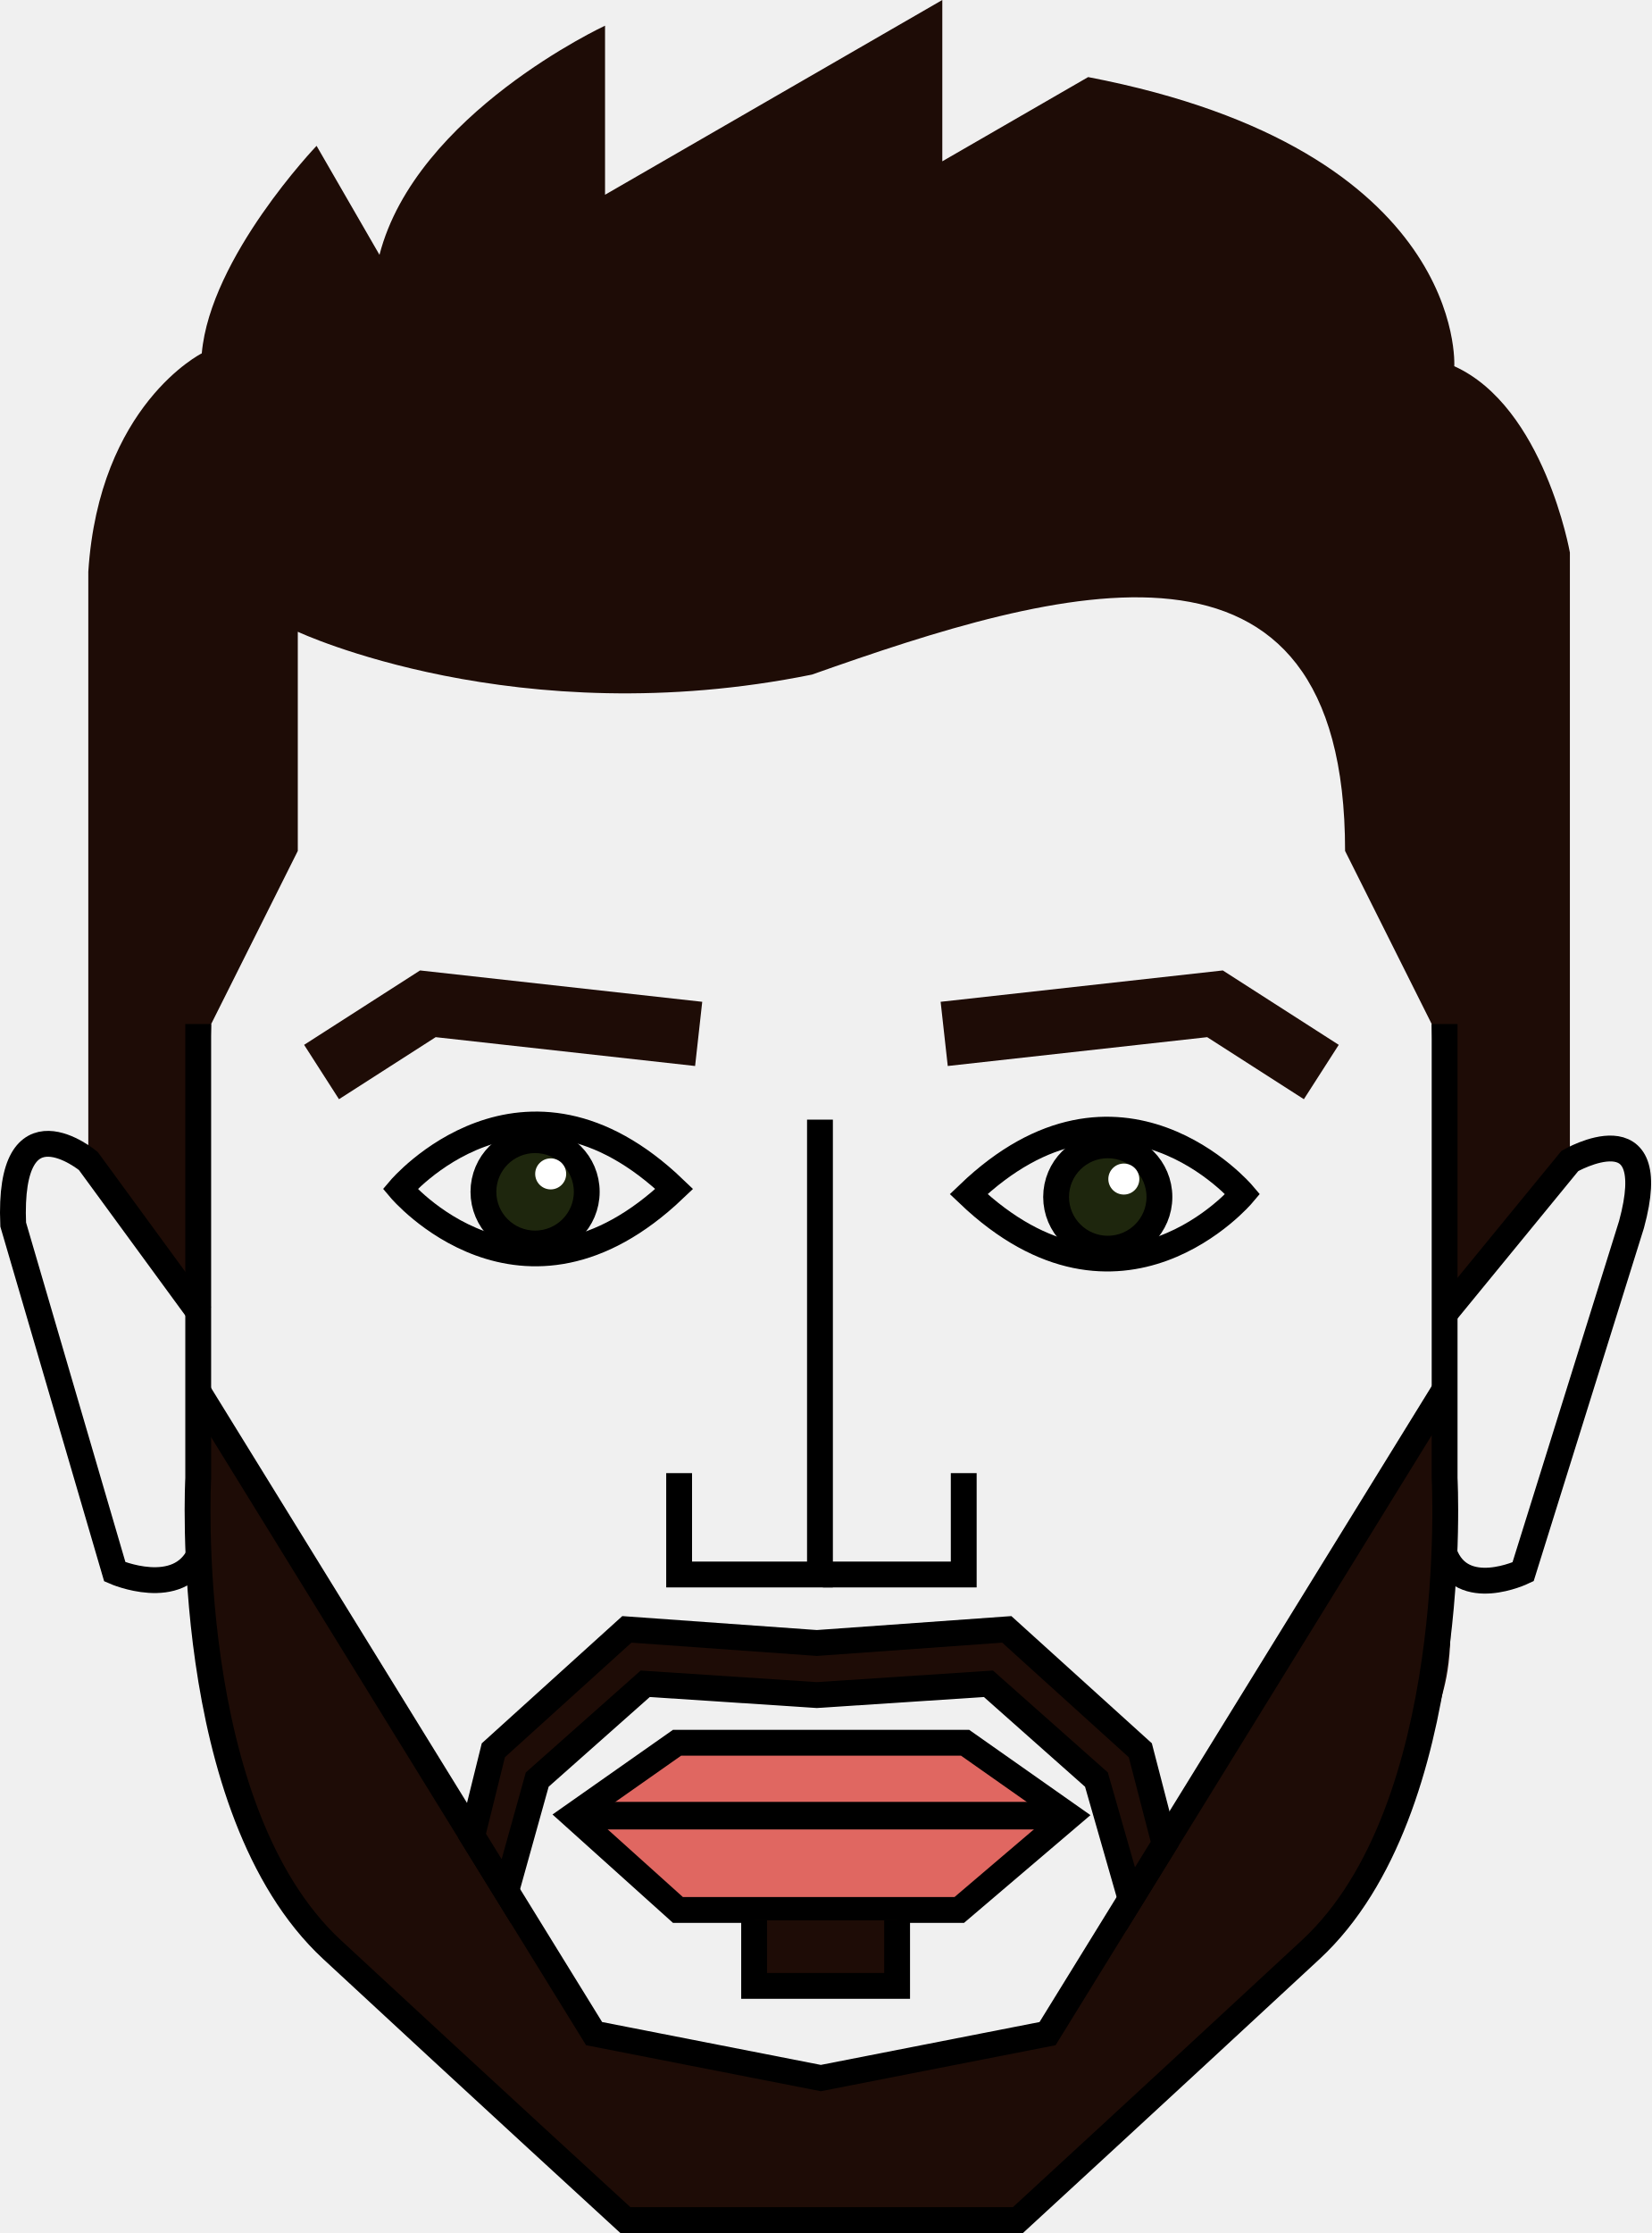
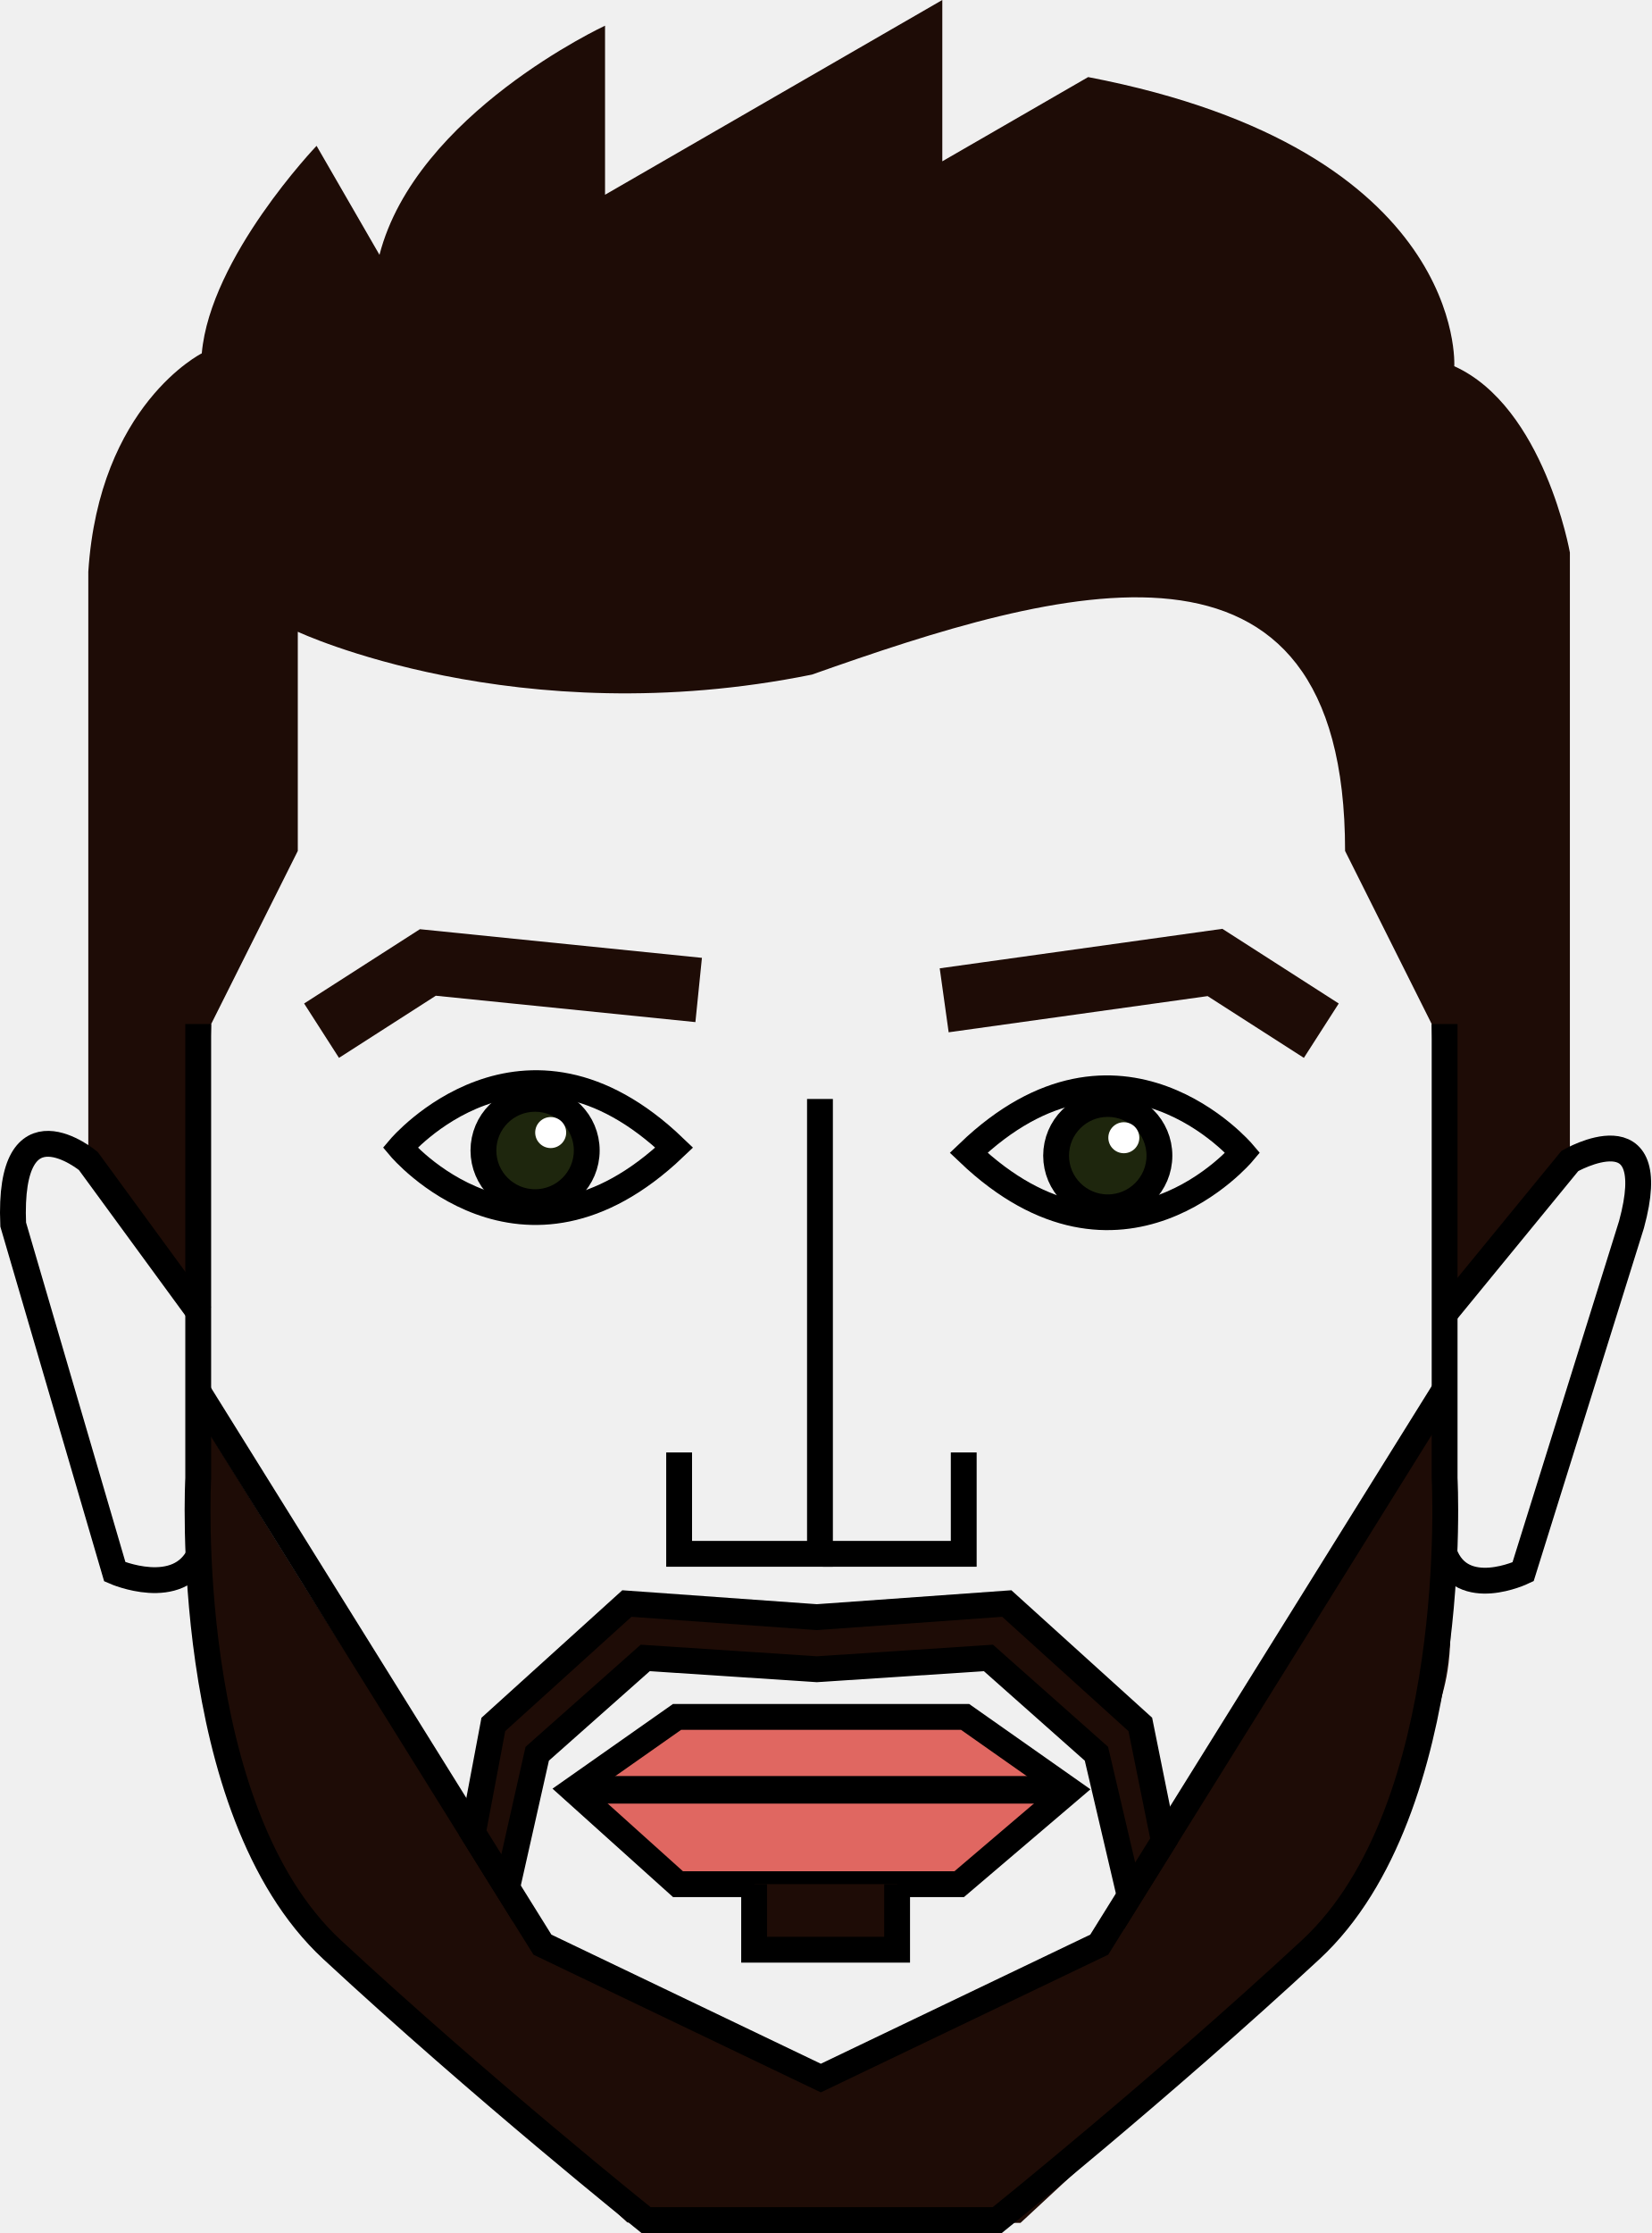
<svg xmlns="http://www.w3.org/2000/svg" version="1.1" viewBox="0 0 639.27 864.27">
  <g transform="translate(-113.99 -127.65)">
-     <path d="m297.31 932.67c-32.274-29.903-62.584-56.871-66.746-61.861-18.131-21.738-31.947-51.866-37.238-86.348-1.031-6.716-2.093-26.648-1.907-53.494 0.153-22.125 2.258-50.601 2.396-50.739s41.751 68.587 79.266 126l70.902 108.52 87.778 17.203 87.778-17.203 68.942-105.47c37.357-57.149 68.155-115.24 71.053-118.62l11.341-13.223 3.698 52.22c2.998 42.33-1.192 48.77-3.59 59.26-7.535 32.971-20.777 65.311-39.172 85.018-4.293 4.6-33.971 31.731-64.849 60.372l-57.883 53.69-77.159-0.075-75.058-0.075z" fill="#1e0c06" />
-     <path d="m190.86 666.5 153.13 248.25 87.778 17.203 87.778-17.203 153.13-248.25" fill="none" stroke="#000" stroke-width="10" />
+     <path d="m297.31 932.67c-32.274-29.903-62.584-56.871-66.746-61.861-18.131-21.738-31.947-51.866-37.238-86.348-1.031-6.716-2.093-26.648-1.907-53.494 0.153-22.125 2.258-50.601 2.396-50.739s41.751 68.587 79.266 126l50.902 74.091 107.78 51.632 107.78-51.632 48.942-71.041c37.357-57.149 68.155-115.24 71.053-118.62l11.341-13.223 3.698 52.22c2.998 42.33-1.192 48.77-3.59 59.26-7.535 32.971-20.777 65.311-39.172 85.018-4.293 4.6-33.971 31.731-64.849 60.372l-57.883 53.69-77.159-0.075-75.058-0.075z" fill="#1e0c06" />
+     <path d="m190.86 666.5 133.13 213.82 107.78 51.632 107.78-51.632 133.13-213.82" fill="none" stroke="#000" stroke-width="10" />
    <path d="m195.74 524 33.539-67v-84.833s84.672 39.786 199.06 16.578c95.541-33.778 206.39-66.826 206.39 68.255l33.539 67 4.781 112.46 48.712-59.462v-235.5s-9.947-56.364-44.76-72.113c0 0 4.973-83.717-141.74-111.9l-56.463 32.599v-62.439l-130.57 75.386v-65.439s-73.233 33.984-87.324 88.69l-24.355-42.184s-41.127 43.012-44.442 80.312c0 0-39.786 19.893-43.931 84.546v228.04l43.498 59.462z" fill="#1e0c06" />
-     <path d="m673.26 524v175.78s6.91 128-51.776 182.42c-58.116 53.889-113.41 104.72-113.41 104.72h-151.98s-55.474-50.826-113.59-104.72c-58.686-54.418-51.776-182.42-51.776-182.42v-175.78" fill="none" stroke="#000" stroke-width="10" />
-     <g transform="translate(-5.9273 24)">
-       <g transform="translate(-1.8878 -2)">
+     <path d="m673.26 524v175.78s6.91 128-51.776 182.42c-58.116 53.889-121.41 104.72-121.41 104.72h-135.98s-63.474-50.826-121.59-104.72c-58.686-54.418-51.776-182.42-51.776-182.42v-175.78" fill="none" stroke="#000" stroke-width="10" />
+     <g transform="translate(-5.9273,8)">
+       <g transform="translate(-1.8878,-2)">
        <circle cx="328.96" cy="566.94" r="20" fill="#1e260d" stroke="#000" stroke-width="10" />
        <circle cx="335" cy="560" r="6" fill="#fff" />
      </g>
-       <g transform="translate(7.2429 -2.5204)" stroke="#000">
+       <g transform="translate(7.2429,-2.5204)" stroke="#000">
        <path d="m373.71 566.34c-58.533-56.124-106.15 0-106.15 0s47.21 56.124 106.15 0z" fill="none" stroke="#000" stroke-width="10" />
      </g>
      <circle transform="scale(-1,1)" cx="-548.78" cy="566.94" r="20" fill="#1e260d" stroke="#000" stroke-width="10" />
      <circle transform="scale(-1,1)" cx="-555" cy="560" r="6" fill="#fff" />
      <g transform="matrix(-1 0 0 1 868.61 -.52036)" stroke="#000">
        <path d="m373.71 566.34c-58.533-56.124-106.15 0-106.15 0s47.21 56.124 106.15 0z" fill="none" stroke="#000" stroke-width="10" />
      </g>
    </g>
-     <g transform="translate(-2.2639 14)" fill="none" stroke="#1e0c06" stroke-width="25">
-       <path d="m240.74 528.57 41.158-26.403 104.84 11.648" />
-       <path d="m627.79 528.57-41.158-26.403-104.84 11.648" />
+     <g transform="translate(-2.2639,-2)" fill="none" stroke="#1e0c06" stroke-width="25">
+       <path d="m240.74 528.57 41.158-26.403 104.84 10.648" />
+       <path d="m627.79 528.57-41.158-26.403-104.84 14.648" />
    </g>
-     <g transform="translate(-8.7743 -4)" fill="none" stroke="#000" stroke-width="10">
+     <g transform="translate(-8.7743,-12)" fill="none" stroke="#000" stroke-width="10">
      <path d="m440.21 565v176.05h-54.528v-39.234" />
      <path d="m441.34 741.05h54.528v-39.234" />
    </g>
    <g fill="none" stroke="#000" stroke-width="10">
      <path d="m191.67 636.46-43.498-59.462s-31.21-25.918-29.075 24.599l39.341 134.4s24.786 10.849 32.963-7.18" />
      <path d="m673.04 636.46 48.712-59.462s36.288-21 23.861 24.599l-41.979 134.4s-23.642 11.361-30.465-7.18" />
    </g>
-     <path d="m356.68 758.29-51.695 46.793-8.207 33.142 13.166 21.345 12.03-43.141 41.816-37.084 66.43 4.373 66.432-4.373 41.814 37.084 13.23 46.192 13.151-21.321-9.393-36.217-51.695-46.793-73.539 5.269z" fill="#1e0c06" stop-color="#000000" stroke="#000" stroke-width="10" />
+     <path d="m356.68 748.29-51.695 46.793-7.922 41.99 13.229 21.247 11.682-51.892 41.816-37.084 66.43 4.373 66.432-4.373 41.814 37.084 12.874 54.949 13.211-21.219-9.097-45.077-51.695-46.793-73.539 5.269z" fill="#1e0c06" stop-color="#000000" stroke="#000" stroke-width="10" />
    <g transform="translate(0,-6)" stroke="#000">
-       <path d="m335.9 836.42 40.202-28.247h111.52l40.376 28.395-42.649 36.331h-108.89z" fill="#e06761" stroke-width="10" />
-       <path d="m339.49 836.39h184.17" fill="none" stroke-width="10.669" />
+       <path d="m335.9 826.42 40.202-28.247h111.52l40.376 28.395-42.649 36.331h-108.89z" fill="#e06761" stroke-width="10" />
+       <path d="m339.49 826.39h184.17" fill="none" stroke-width="10.669" />
    </g>
-     <path d="m405.94 870.9v25.374h55.359v-25.374" fill="#1e0c06" stroke="#000" stroke-width="10" />
+     <path d="m405.94 856.9v25.374h55.359v-25.374" fill="#1e0c06" stroke="#000" stroke-width="10" />
  </g>
</svg>
